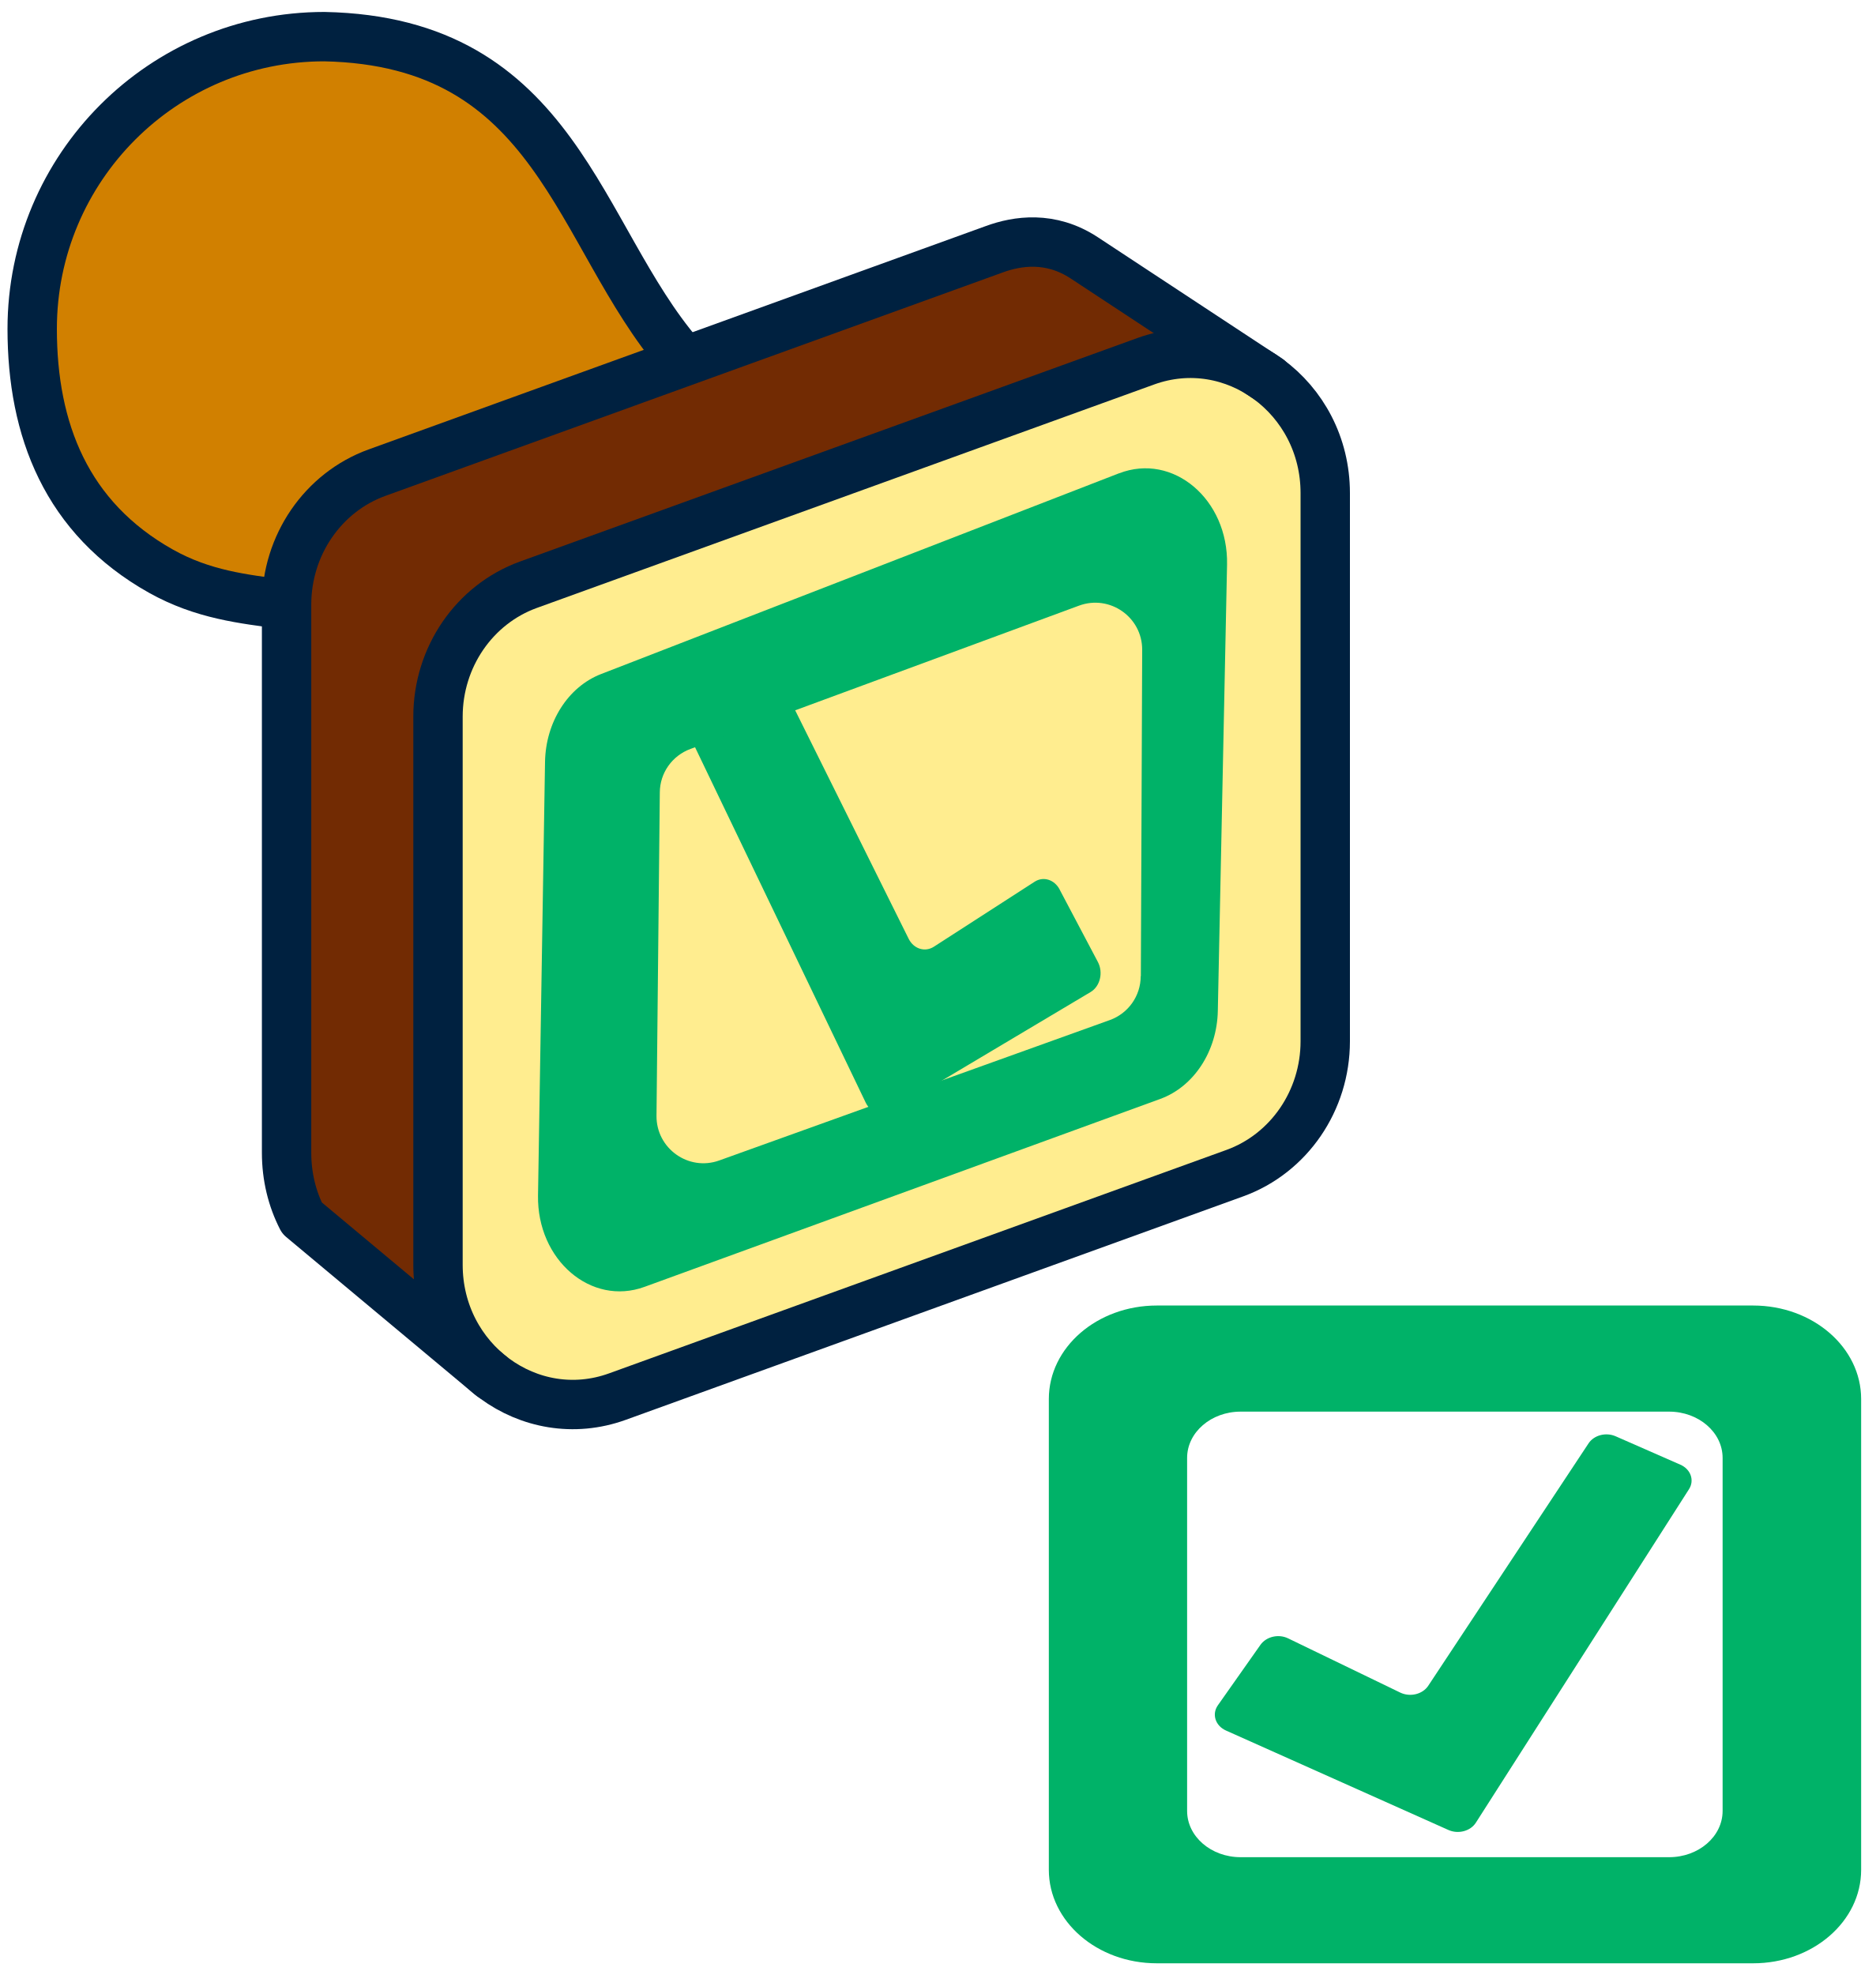
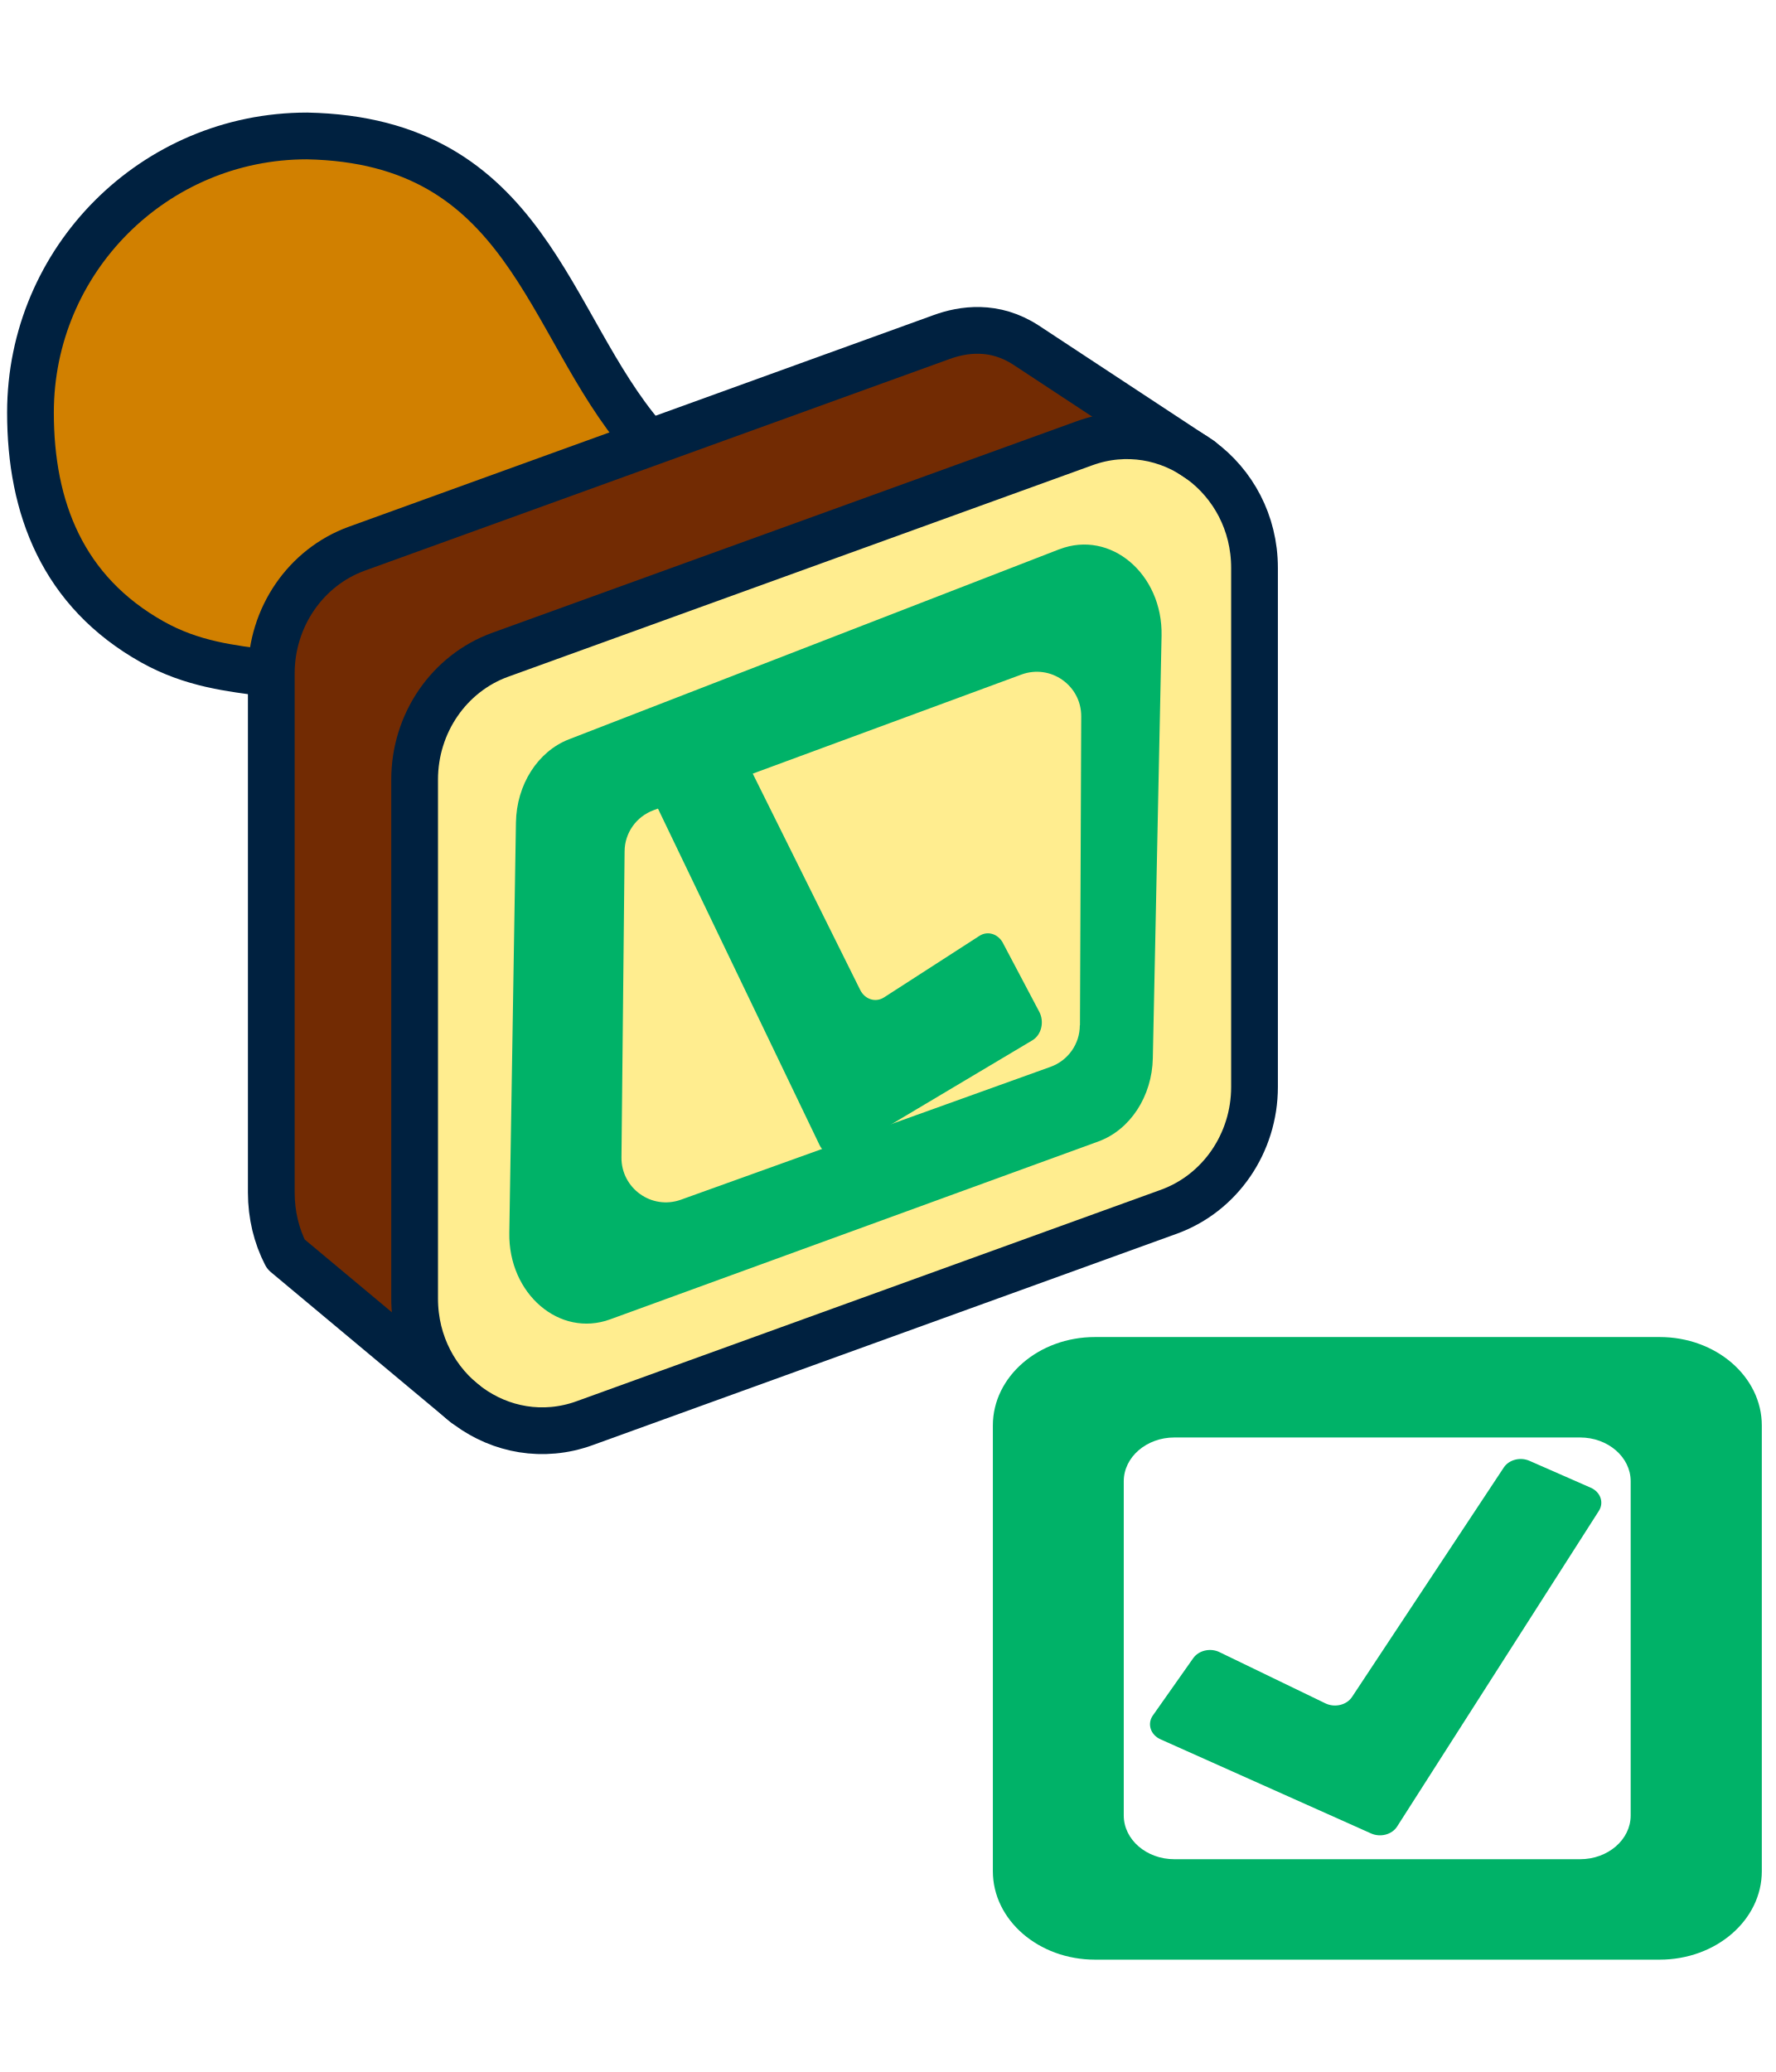
- <svg xmlns="http://www.w3.org/2000/svg" width="38" height="40" viewBox="0 0 38 40" fill="none">
+ <svg xmlns="http://www.w3.org/2000/svg" width="60" height="70" viewBox="0 0 38 40" fill="none">
  <path d="M13.84 7.325L11.453 3.526C11.453 3.526 9.894 0.798 7.022 0.848C4.149 0.896 2.005 2.018 1.031 4.695C0.056 7.373 0.74 9.322 1.762 10.443C2.785 11.564 5.756 12.293 5.756 12.293L5.804 24.373L9.165 27.198C9.165 27.198 8.776 16.53 8.824 15.945C8.872 15.361 8.97 13.316 8.97 13.316C8.97 13.316 9.408 12.44 10.626 11.951C11.843 11.463 24.799 7.031 24.799 7.031L21.537 4.888C21.537 4.888 19.831 5.179 19.297 5.424C18.76 5.667 13.843 7.325 13.843 7.325H13.84Z" fill="#D18000" />
  <path d="M26.882 9.359C26.882 9.359 26.078 7.277 24.543 7.24C23.008 7.202 21.585 7.934 21.585 7.934L10.298 12.026C10.298 12.026 9.238 12.683 9.056 13.743C8.875 14.803 8.984 26.528 8.984 26.528C8.984 26.528 10.007 28.573 11.579 28.429C13.152 28.285 25.752 23.242 25.752 23.242C25.752 23.242 26.775 23.023 26.85 21.012C26.922 19.002 26.887 9.359 26.887 9.359H26.882Z" fill="#FFED8F" />
  <path d="M24.847 7.181L21 4.891L19.294 5.427L7.019 9.91C7.019 9.91 5.898 10.689 5.898 11.664C5.898 12.638 5.802 24.377 5.802 24.377L9.064 26.763L9.051 13.746C9.051 13.746 9.502 12.344 10.62 11.955C11.739 11.565 23.138 7.376 23.138 7.376C23.138 7.376 24.599 7.085 24.844 7.181H24.847Z" fill="#722B03" />
  <path d="M25.533 33.311L24.668 34.539C24.543 34.718 24.618 34.953 24.834 35.049L29.337 37.062C29.538 37.153 29.786 37.086 29.895 36.915L34.212 30.161C34.327 29.982 34.247 29.755 34.036 29.664L32.728 29.09C32.53 29.002 32.288 29.066 32.178 29.232L28.929 34.144C28.814 34.315 28.563 34.376 28.363 34.28L26.094 33.183C25.899 33.087 25.651 33.146 25.533 33.311V33.311Z" fill="#00B268" />
  <path d="M21.462 18.013L22.239 19.484C22.351 19.698 22.284 19.978 22.089 20.093L18.037 22.506C17.855 22.613 17.634 22.536 17.535 22.33L13.65 14.241C13.546 14.028 13.618 13.755 13.808 13.646L14.985 12.957C15.164 12.853 15.38 12.928 15.482 13.128L18.405 19.012C18.506 19.217 18.733 19.29 18.915 19.175L20.957 17.858C21.133 17.744 21.355 17.813 21.462 18.011V18.013Z" fill="#00B268" />
  <path d="M35.512 26.441H23.432C22.225 26.441 21.245 27.288 21.245 28.334V37.87C21.245 38.914 22.223 39.763 23.432 39.763H35.512C36.719 39.763 37.699 38.917 37.699 37.87V28.334C37.699 27.29 36.721 26.441 35.512 26.441ZM34.893 36.677C34.893 37.195 34.407 37.614 33.809 37.614H25.13C24.532 37.614 24.046 37.195 24.046 36.677V29.527C24.046 29.01 24.532 28.59 25.13 28.59H33.809C34.407 28.59 34.893 29.01 34.893 29.527V36.677Z" fill="#00B268" />
  <path d="M22.666 9.586L12.174 13.652C11.507 13.911 11.053 14.623 11.04 15.432L10.898 24.213C10.877 25.518 11.974 26.458 13.055 26.063L23.504 22.256C24.182 22.008 24.652 21.292 24.668 20.473L24.855 11.436C24.882 10.112 23.76 9.164 22.669 9.586H22.666ZM23.106 19.771C23.106 20.171 22.853 20.526 22.479 20.66L14.569 23.503C13.947 23.727 13.293 23.26 13.298 22.6L13.365 16.049C13.367 15.654 13.616 15.304 13.987 15.168L21.857 12.266C22.479 12.037 23.138 12.498 23.136 13.161L23.109 19.771H23.106Z" fill="#00B268" />
  <path d="M26.844 21.089V9.986C26.844 8.04 24.986 6.675 23.21 7.316L10.7 11.844C9.606 12.242 8.872 13.312 8.872 14.514V25.617C8.872 27.563 10.73 28.927 12.505 28.286L25.015 23.759C26.11 23.361 26.844 22.29 26.844 21.089V21.089Z" stroke="#002140" stroke-width="1" stroke-linecap="round" stroke-linejoin="round" />
  <path d="M9.951 27.87L6.117 24.669C5.917 24.279 5.805 23.83 5.805 23.347V12.244C5.805 11.043 6.539 9.972 7.633 9.574L20.143 5.047C20.605 4.878 21.278 4.774 21.959 5.22L25.694 7.679" stroke="#002140" stroke-width="1" stroke-linecap="round" stroke-linejoin="round" />
  <path d="M5.748 12.241C4.928 12.131 4.114 12.046 3.26 11.568C1.343 10.492 0.652 8.703 0.652 6.661C0.652 3.393 3.3 0.742 6.57 0.742C11.298 0.838 11.677 4.755 13.77 7.2" stroke="#002140" stroke-width="1" stroke-linecap="round" stroke-linejoin="round" />
</svg>
